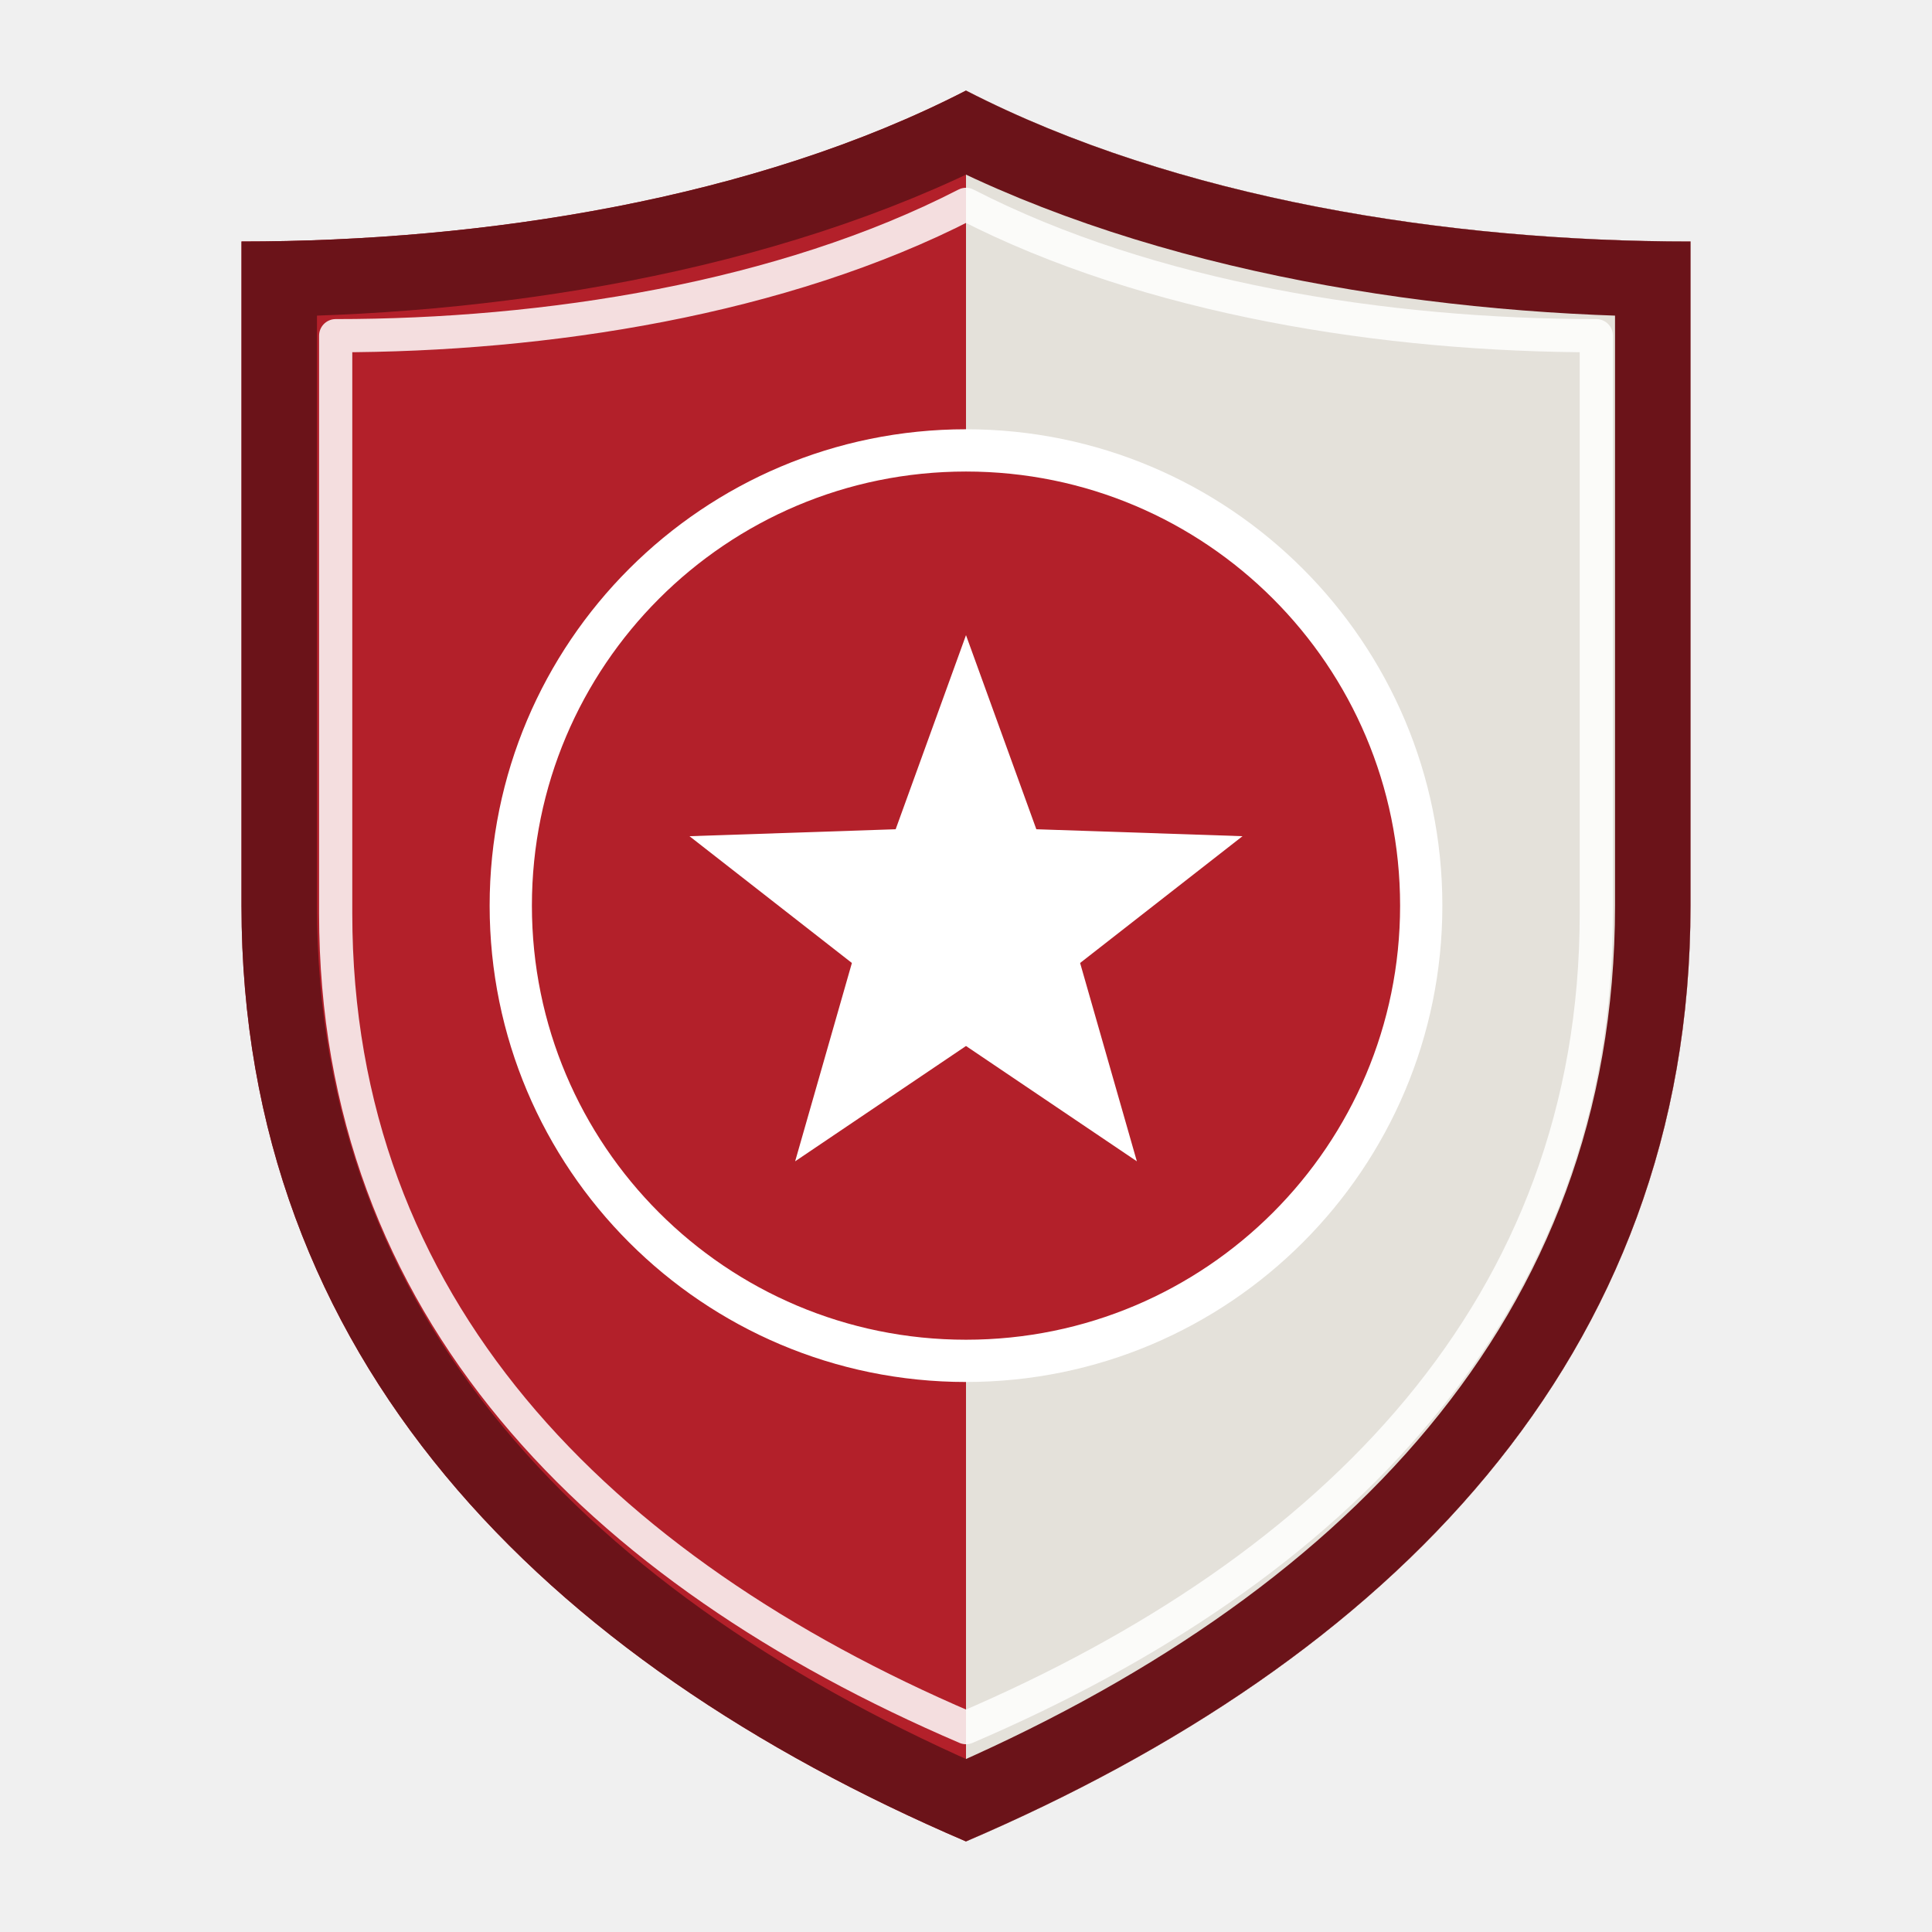
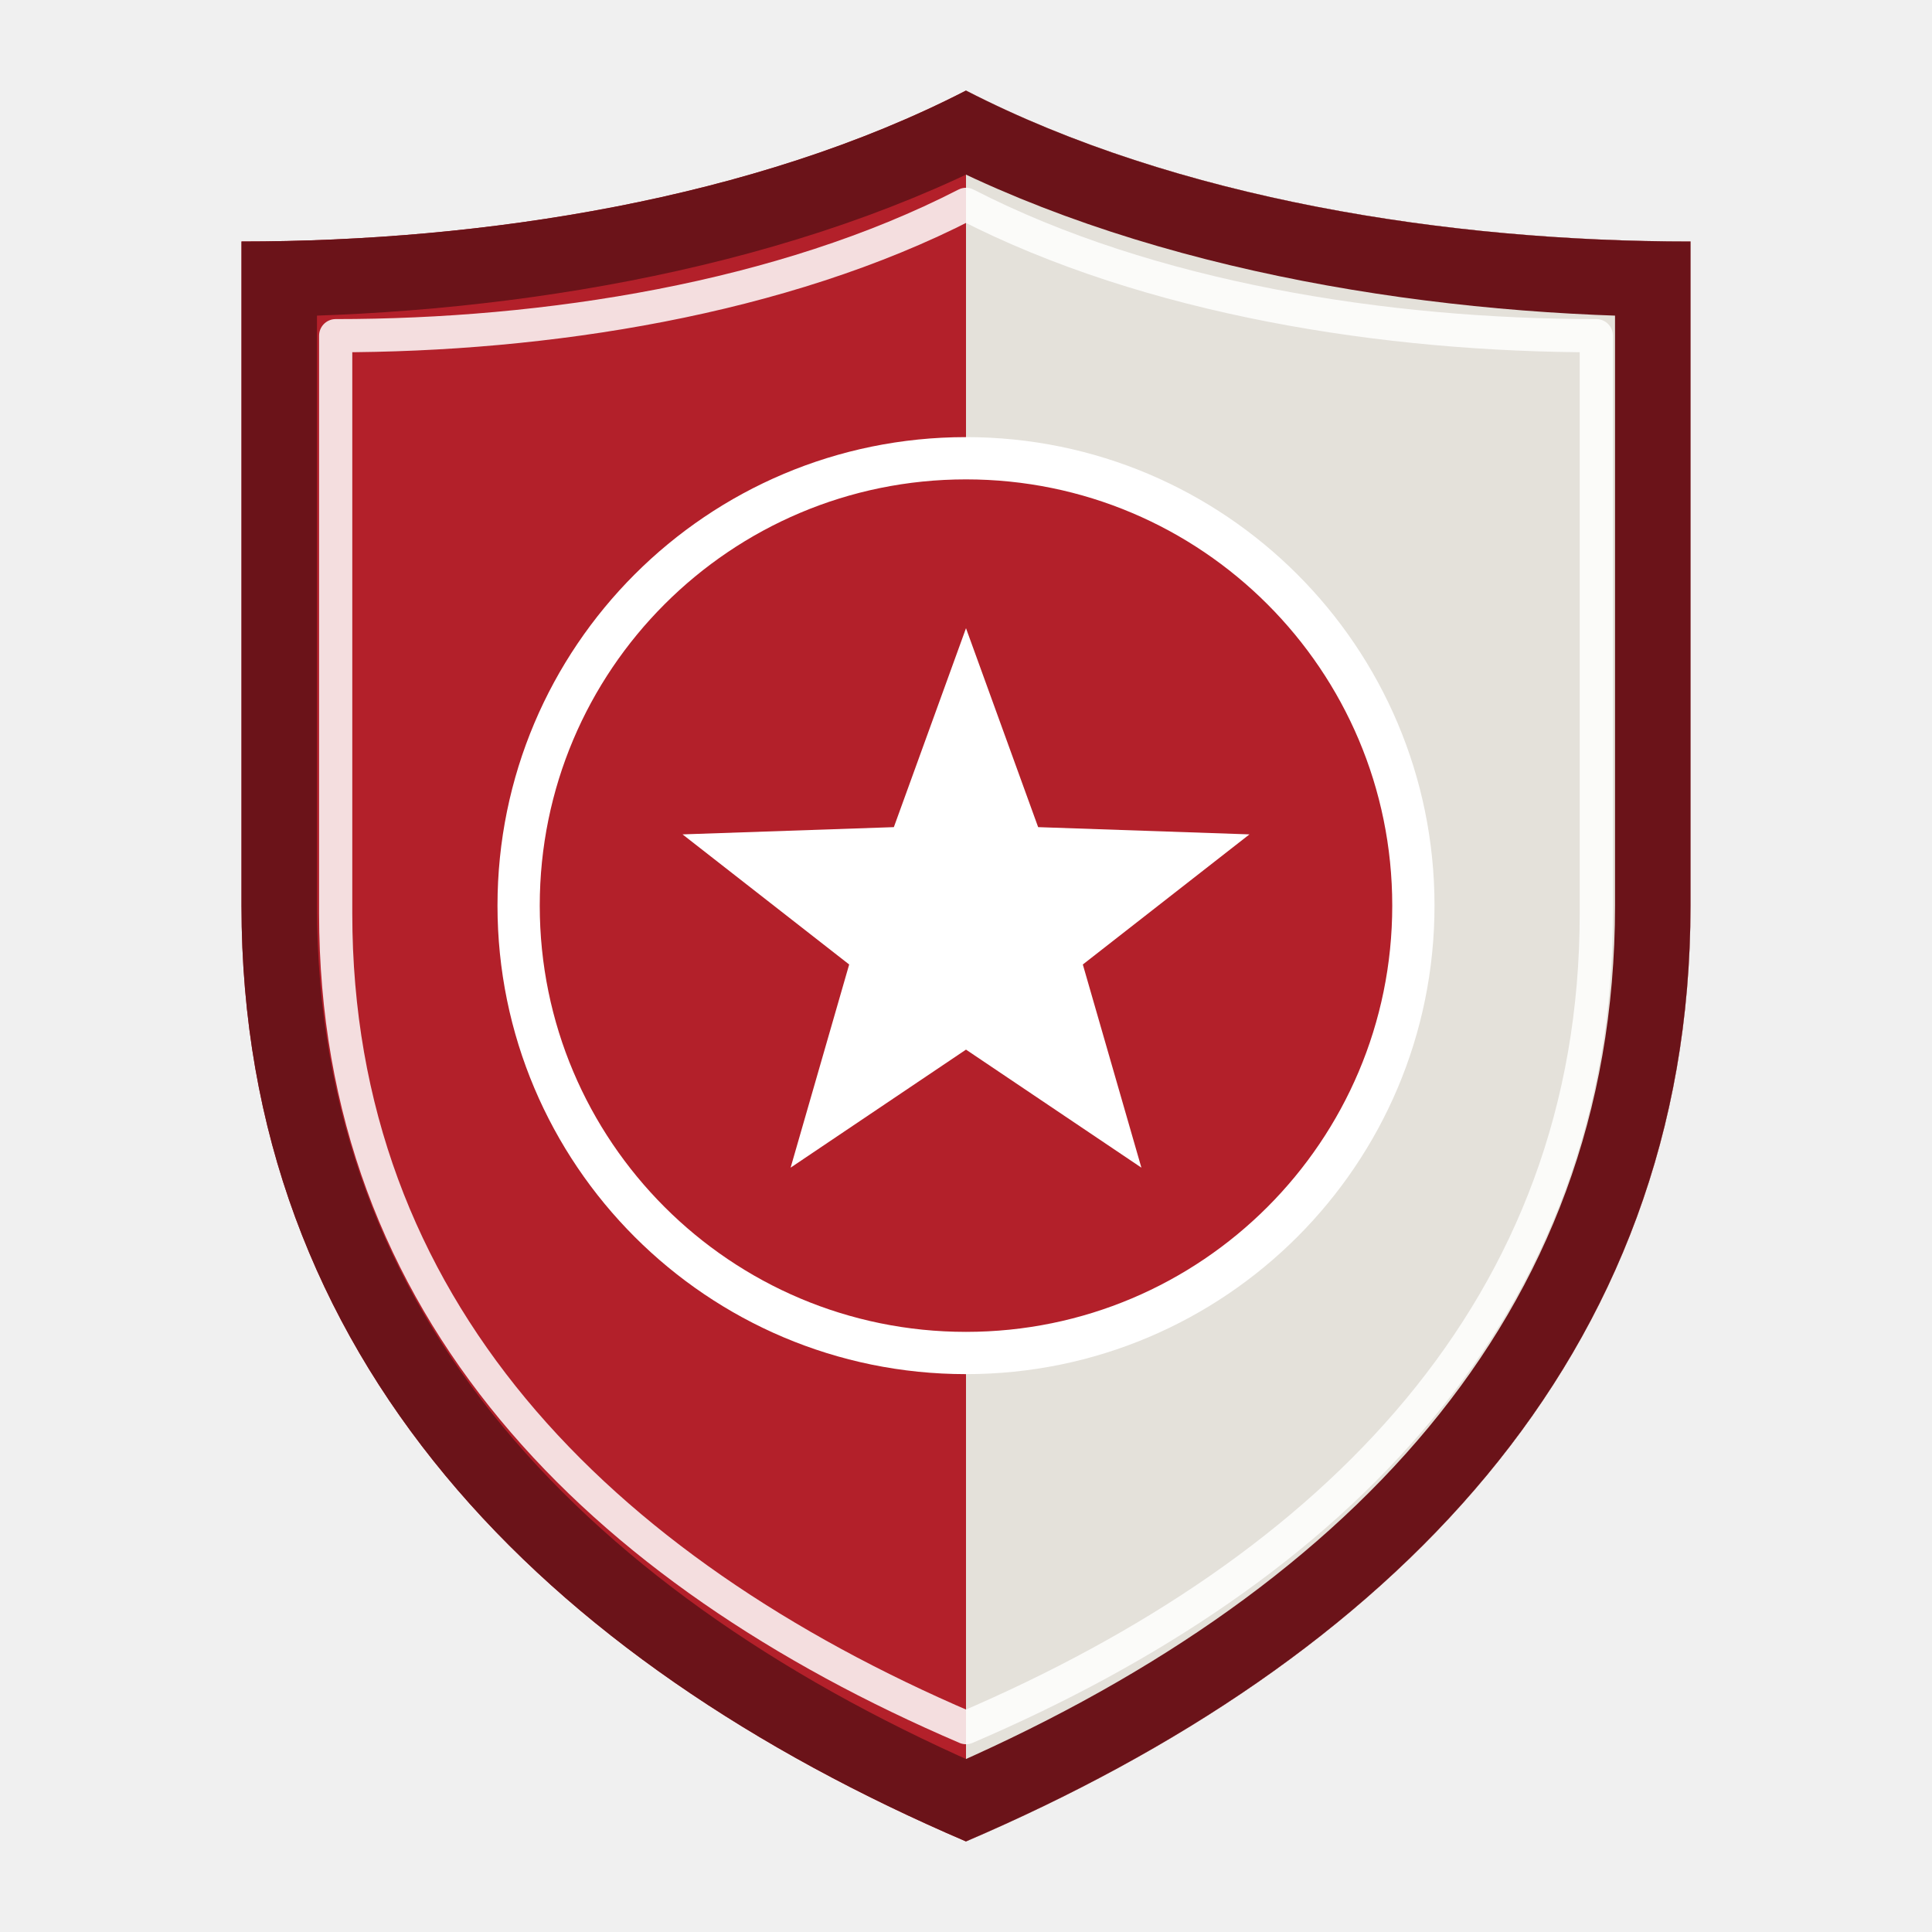
<svg xmlns="http://www.w3.org/2000/svg" width="256" height="256" viewBox="0 0 64 64" aria-hidden="true">
  <defs>
    <clipPath id="bn-crest-shield">
      <path d="M8 8C16 8 25 6.6 32 3C39 6.6 48 8 56 8V30C56 45 46 55 32 61C18 55 8 45 8 30Z" />
    </clipPath>
  </defs>
  <path d="M8 8C16 8 25 6.6 32 3C39 6.6 48 8 56 8V30C56 45 46 55 32 61C18 55 8 45 8 30Z" fill="#B3202A" />
  <path d="M32 0H64V64H32Z" fill="#F4F1EA" clip-path="url(#bn-crest-shield)" />
  <path d="M32 0H64V64H32Z" fill="#000000" opacity="0.07" clip-path="url(#bn-crest-shield)" />
-   <path d="M16.92 30A15.08 15.08 0 1 1 47.08 30A15.08 15.08 0 1 1 16.92 30Z" fill="#B3202A" stroke="#FFFFFF" stroke-width="1.4" stroke-linejoin="round" clip-path="url(#bn-crest-shield)" />
-   <path d="M32 21.04L34.33 27.47L41.16 27.7L35.78 31.9L37.66 38.47L32 34.65L26.34 38.47L28.22 31.9L22.84 27.7L29.67 27.47Z" fill="#FFFFFF" />
+   <path d="M17.18 30A14.82 14.82 0 1 1 46.82 30A14.82 14.82 0 1 1 17.18 30Z" fill="#B3202A" stroke="#FFFFFF" stroke-width="1.4" stroke-linejoin="round" clip-path="url(#bn-crest-shield)" />
+   <path d="M32 20.81L34.39 27.4L41.39 27.64L35.87 31.95L37.81 38.68L32 34.77L26.19 38.68L28.13 31.95L22.61 27.64L29.61 27.4Z" fill="#FFFFFF" />
  <path d="M8 8C16 8 25 6.6 32 3C39 6.6 48 8 56 8V30C56 45 46 55 32 61C18 55 8 45 8 30Z" fill="none" stroke="#6B1319" stroke-width="5" stroke-linejoin="round" clip-path="url(#bn-crest-shield)" />
  <path d="M11.12 11.12C18.08 11.12 25.91 9.9 32 6.77C38.09 9.9 45.92 11.12 52.88 11.12V30.26C52.88 43.31 44.18 52.01 32 57.23C19.82 52.01 11.12 43.31 11.12 30.26Z" fill="none" stroke="#FFFFFF" stroke-width="1.1" stroke-linejoin="round" opacity="0.85" />
</svg>
